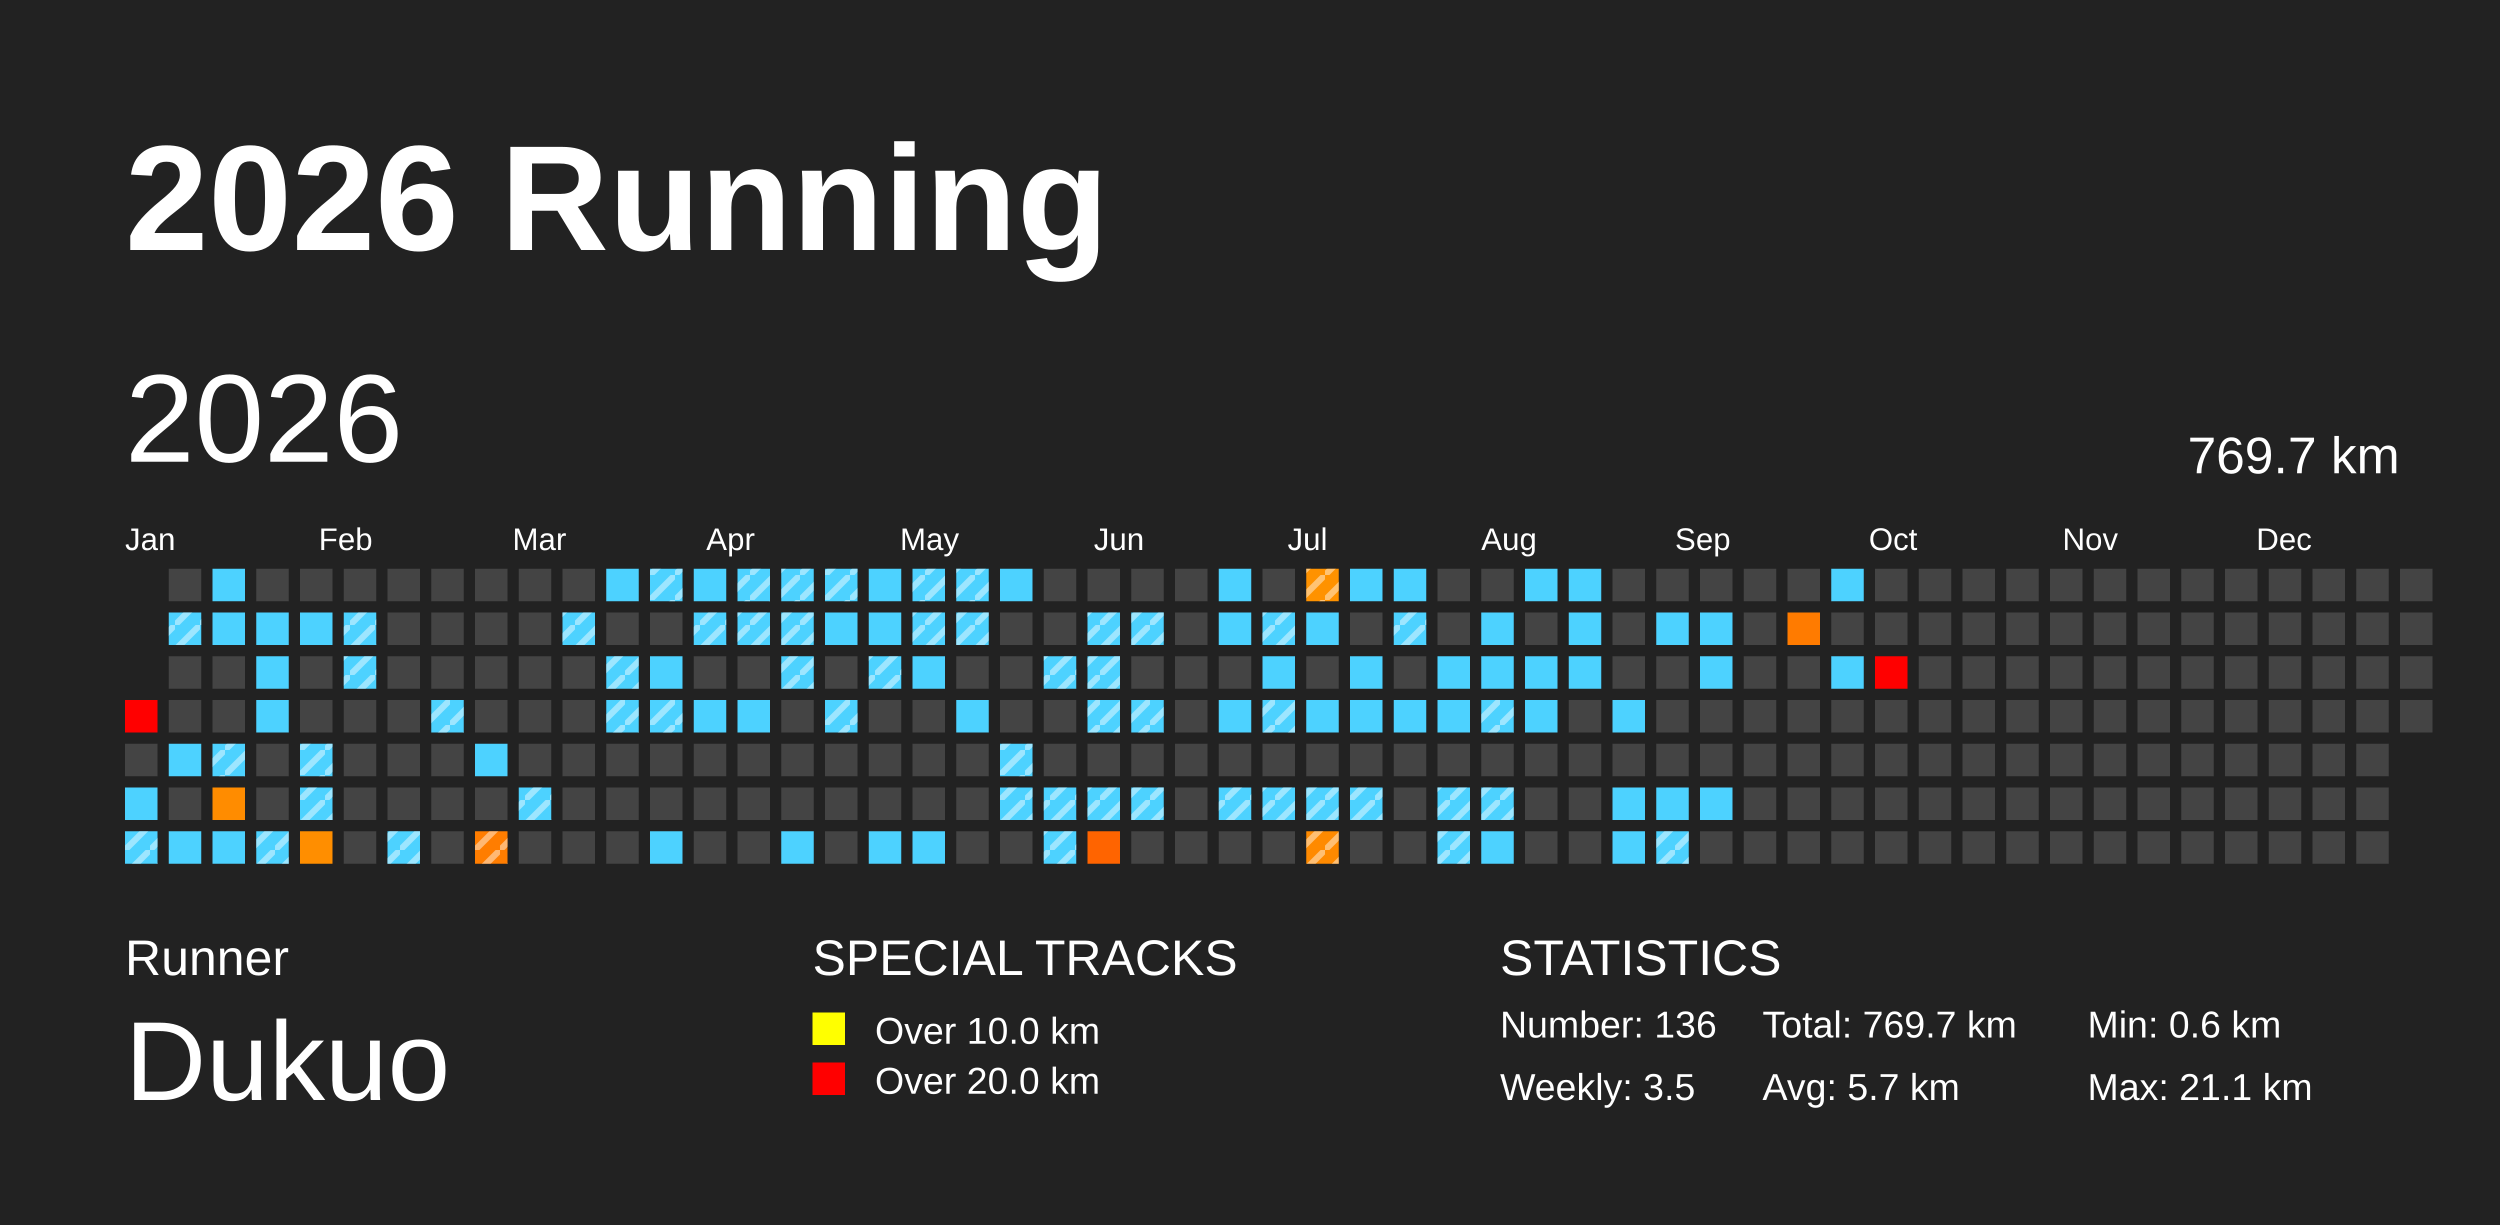
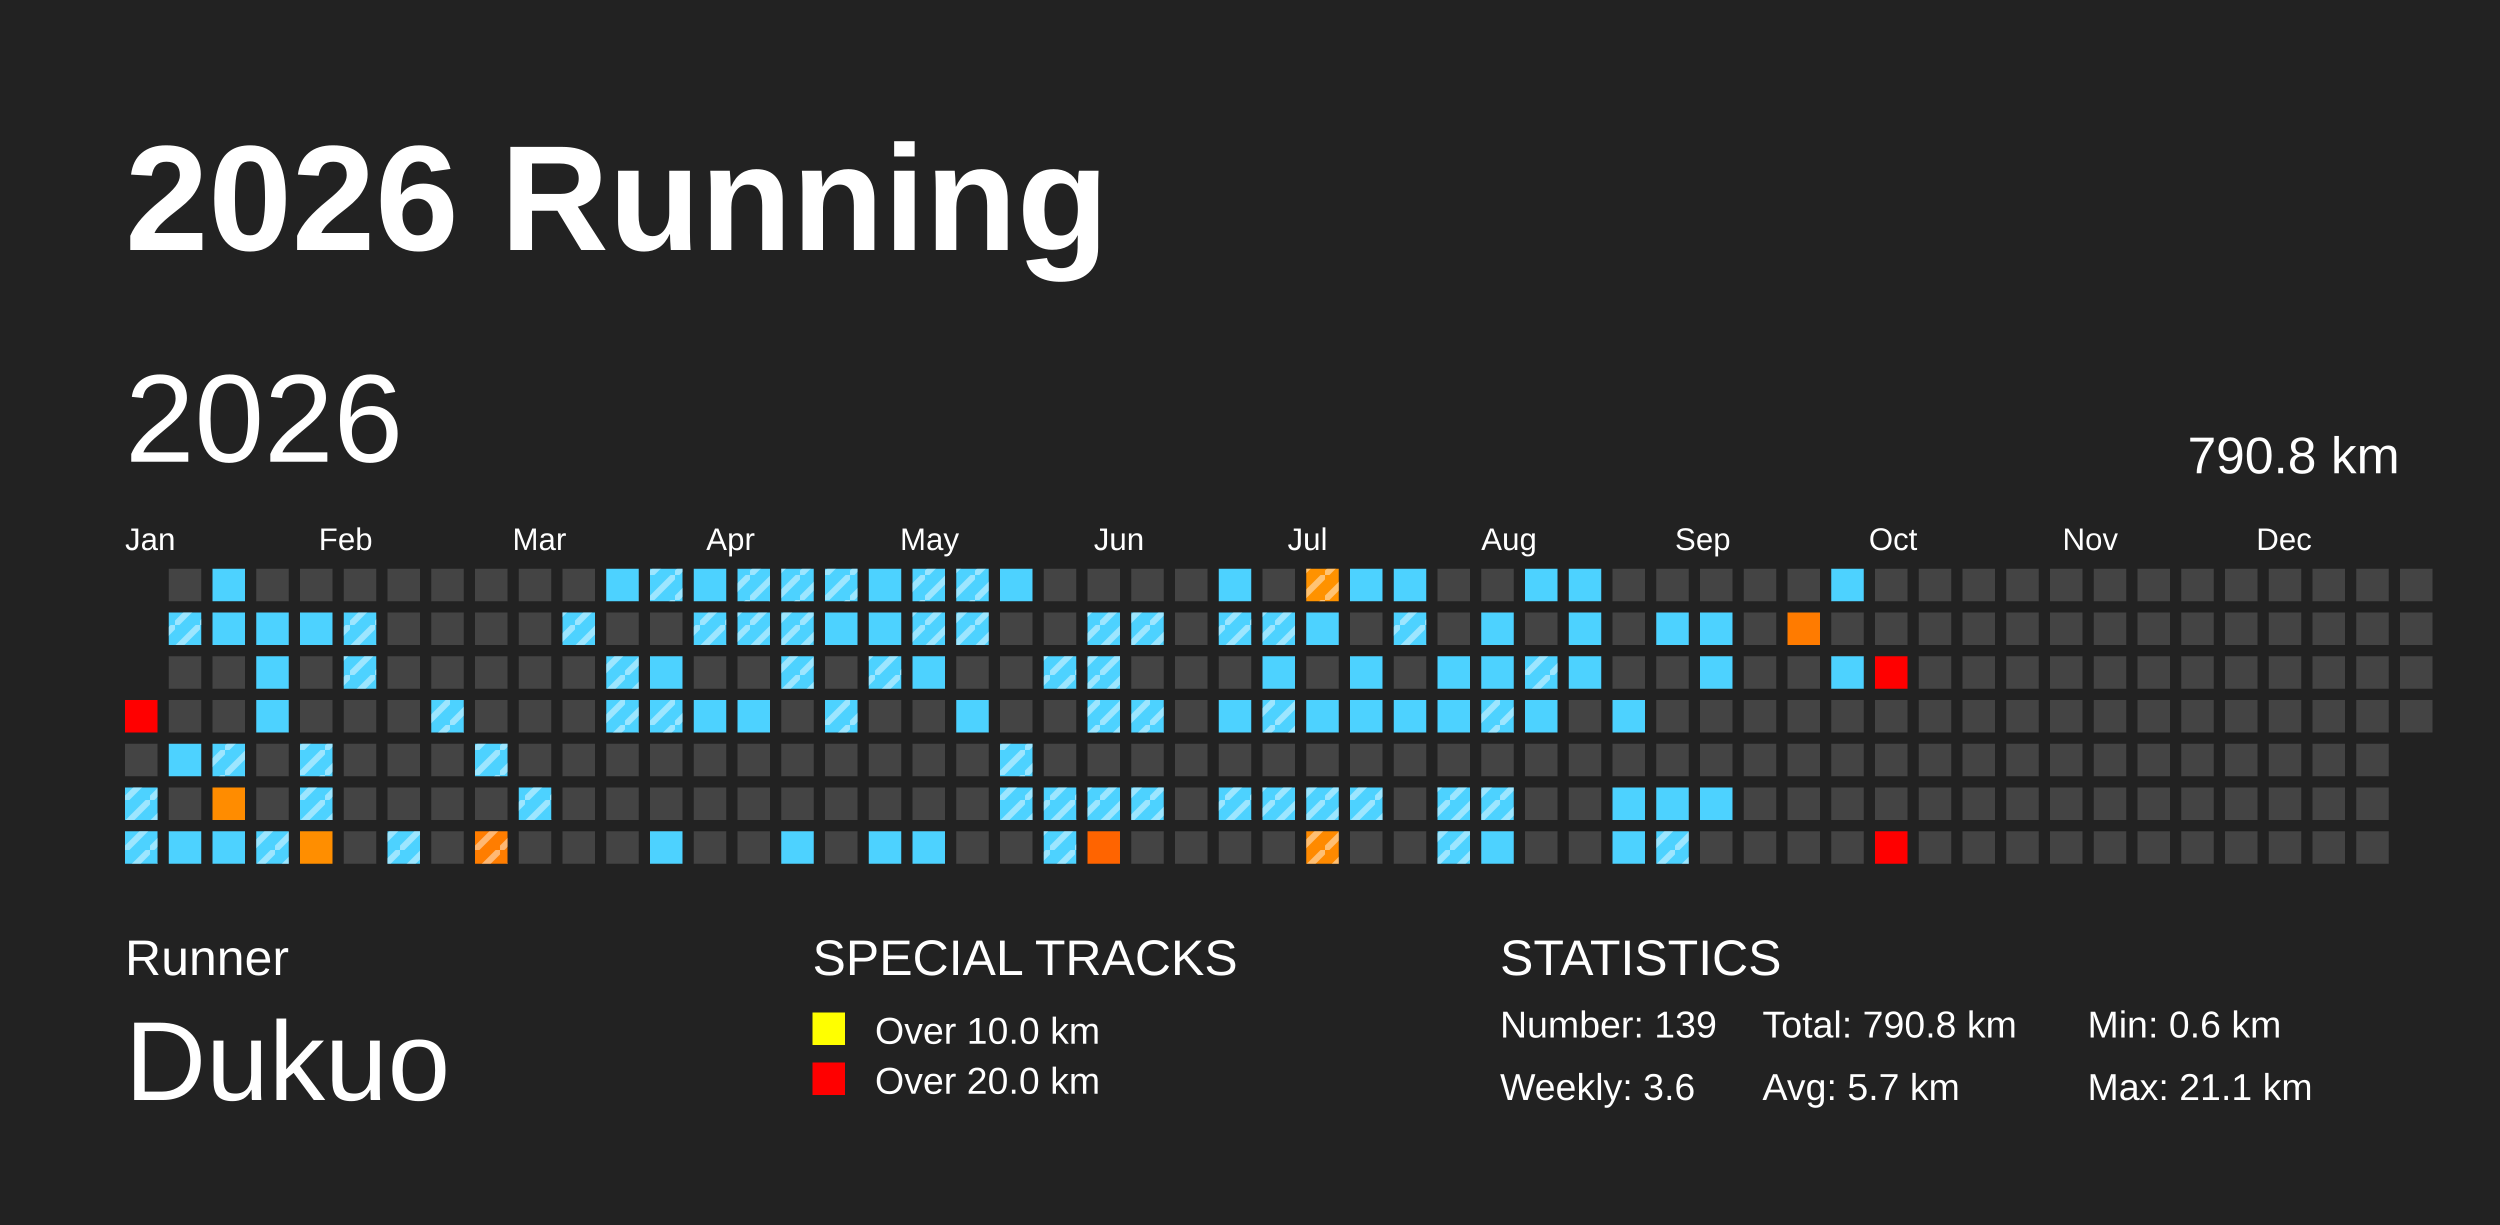
<svg xmlns="http://www.w3.org/2000/svg" baseProfile="full" height="98mm" version="1.1" viewBox="0,0,200,98" width="200mm">
  <defs>
    <pattern height="2" id="indoor-stripe" patternUnits="userSpaceOnUse" width="2">
      <line stroke="white" stroke-opacity="0.45" stroke-width="0.5" x1="0" x2="2" y1="2" y2="0" />
    </pattern>
  </defs>
  <rect fill="#222222" height="98" width="200" x="0" y="0" />
  <text fill="#FFFFFF" style="font-size:12px; font-family:Arial; font-weight:bold;" x="10" y="20">2026 Running</text>
  <text fill="#FFFFFF" style="font-size:4px; font-family:Arial" x="10" y="78">Runner</text>
  <text fill="#FFFFFF" style="font-size:9px; font-family:Arial" x="10" y="88">Dukuo</text>
  <text fill="#FFFFFF" style="font-size:4px; font-family:Arial" x="65" y="78">SPECIAL TRACKS</text>
  <rect fill="yellow" height="2.6" width="2.6" x="65" y="81" />
  <text fill="#FFFFFF" style="font-size:3px; font-family:Arial" x="70" y="83.5">Over 10.0 km</text>
  <rect fill="red" height="2.6" width="2.6" x="65" y="85" />
  <text fill="#FFFFFF" style="font-size:3px; font-family:Arial" x="70" y="87.5">Over 20.0 km</text>
  <text fill="#FFFFFF" style="font-size:4px; font-family:Arial" x="120" y="78">STATISTICS</text>
-   <text fill="#FFFFFF" style="font-size:3px; font-family:Arial" x="120" y="83">Number: 136</text>
-   <text fill="#FFFFFF" style="font-size:3px; font-family:Arial" x="120" y="88">Weekly: 3.5</text>
-   <text fill="#FFFFFF" style="font-size:3px; font-family:Arial" x="141" y="83">Total: 769.7 km</text>
+   <text fill="#FFFFFF" style="font-size:3px; font-family:Arial" x="120" y="83">Number: 139</text>
+   <text fill="#FFFFFF" style="font-size:3px; font-family:Arial" x="120" y="88">Weekly: 3.6</text>
+   <text fill="#FFFFFF" style="font-size:3px; font-family:Arial" x="141" y="83">Total: 790.8 km</text>
  <text fill="#FFFFFF" style="font-size:3px; font-family:Arial" x="141" y="88">Avg: 5.7 km</text>
  <text fill="#FFFFFF" style="font-size:3px; font-family:Arial" x="167" y="83">Min: 0.6 km</text>
  <text fill="#FFFFFF" style="font-size:3px; font-family:Arial" x="167" y="88">Max: 21.1 km</text>
  <text dominant-baseline="hanging" fill="#FFFFFF" style="font-size:10.0px; font-family:Arial;" x="10" y="30">2026</text>
-   <text dominant-baseline="hanging" fill="#FFFFFF" style="font-size:4.125px; font-family:Arial;" x="175" y="35">769.7 km</text>
+   <text dominant-baseline="hanging" fill="#FFFFFF" style="font-size:4.125px; font-family:Arial;" x="175" y="35">790.8 km</text>
  <text fill="#FFFFFF" style="font-size:2.5px; font-family:Arial" x="10.0" y="44">Jan</text>
  <text fill="#FFFFFF" style="font-size:2.5px; font-family:Arial" x="25.5" y="44">Feb</text>
  <text fill="#FFFFFF" style="font-size:2.5px; font-family:Arial" x="41.0" y="44">Mar</text>
  <text fill="#FFFFFF" style="font-size:2.5px; font-family:Arial" x="56.5" y="44">Apr</text>
  <text fill="#FFFFFF" style="font-size:2.5px; font-family:Arial" x="72.0" y="44">May</text>
  <text fill="#FFFFFF" style="font-size:2.5px; font-family:Arial" x="87.5" y="44">Jun</text>
  <text fill="#FFFFFF" style="font-size:2.5px; font-family:Arial" x="103.0" y="44">Jul</text>
  <text fill="#FFFFFF" style="font-size:2.5px; font-family:Arial" x="118.5" y="44">Aug</text>
  <text fill="#FFFFFF" style="font-size:2.5px; font-family:Arial" x="134.0" y="44">Sep</text>
  <text fill="#FFFFFF" style="font-size:2.5px; font-family:Arial" x="149.5" y="44">Oct</text>
  <text fill="#FFFFFF" style="font-size:2.5px; font-family:Arial" x="165.0" y="44">Nov</text>
  <text fill="#FFFFFF" style="font-size:2.5px; font-family:Arial" x="180.5" y="44">Dec</text>
  <rect fill="red" height="2.6" width="2.6" x="10.0" y="56.0" />
  <rect fill="#444444" height="2.6" width="2.6" x="10.0" y="59.5" />
  <rect fill="#4dd2ff" height="2.6" width="2.6" x="10.0" y="63.0" />
+   <rect fill="url(#indoor-stripe)" height="2.6" style="pointer-events: none;" width="2.6" x="10.0" y="63.0" />
  <rect fill="#4dd2ff" height="2.6" width="2.6" x="10.0" y="66.5" />
  <rect fill="url(#indoor-stripe)" height="2.6" style="pointer-events: none;" width="2.6" x="10.0" y="66.5" />
  <rect fill="#444444" height="2.6" width="2.6" x="13.5" y="45.5" />
  <rect fill="#4dd2ff" height="2.6" width="2.6" x="13.5" y="49.0" />
  <rect fill="url(#indoor-stripe)" height="2.6" style="pointer-events: none;" width="2.6" x="13.5" y="49.0" />
  <rect fill="#444444" height="2.6" width="2.6" x="13.5" y="52.5" />
  <rect fill="#444444" height="2.6" width="2.6" x="13.5" y="56.0" />
  <rect fill="#4dd2ff" height="2.6" width="2.6" x="13.5" y="59.5" />
  <rect fill="#444444" height="2.6" width="2.6" x="13.5" y="63.0" />
  <rect fill="#4dd2ff" height="2.6" width="2.6" x="13.5" y="66.5" />
  <rect fill="#4dd2ff" height="2.6" width="2.6" x="17.0" y="45.5" />
  <rect fill="#4dd2ff" height="2.6" width="2.6" x="17.0" y="49.0" />
  <rect fill="#444444" height="2.6" width="2.6" x="17.0" y="52.5" />
  <rect fill="#444444" height="2.6" width="2.6" x="17.0" y="56.0" />
  <rect fill="#4dd2ff" height="2.6" width="2.6" x="17.0" y="59.5" />
  <rect fill="url(#indoor-stripe)" height="2.6" style="pointer-events: none;" width="2.6" x="17.0" y="59.5" />
  <rect fill="#ff8c00" height="2.6" width="2.6" x="17.0" y="63.0" />
  <rect fill="#4dd2ff" height="2.6" width="2.6" x="17.0" y="66.5" />
  <rect fill="#444444" height="2.6" width="2.6" x="20.5" y="45.5" />
  <rect fill="#4dd2ff" height="2.6" width="2.6" x="20.5" y="49.0" />
  <rect fill="#4dd2ff" height="2.6" width="2.6" x="20.5" y="52.5" />
  <rect fill="#4dd2ff" height="2.6" width="2.6" x="20.5" y="56.0" />
  <rect fill="#444444" height="2.6" width="2.6" x="20.5" y="59.5" />
  <rect fill="#444444" height="2.6" width="2.6" x="20.5" y="63.0" />
  <rect fill="#4dd2ff" height="2.6" width="2.6" x="20.5" y="66.5" />
  <rect fill="url(#indoor-stripe)" height="2.6" style="pointer-events: none;" width="2.6" x="20.5" y="66.5" />
  <rect fill="#444444" height="2.6" width="2.6" x="24.0" y="45.5" />
  <rect fill="#4dd2ff" height="2.6" width="2.6" x="24.0" y="49.0" />
  <rect fill="#444444" height="2.6" width="2.6" x="24.0" y="52.5" />
  <rect fill="#444444" height="2.6" width="2.6" x="24.0" y="56.0" />
  <rect fill="#4dd2ff" height="2.6" width="2.6" x="24.0" y="59.5" />
  <rect fill="url(#indoor-stripe)" height="2.6" style="pointer-events: none;" width="2.6" x="24.0" y="59.5" />
  <rect fill="#4dd2ff" height="2.6" width="2.6" x="24.0" y="63.0" />
  <rect fill="url(#indoor-stripe)" height="2.6" style="pointer-events: none;" width="2.6" x="24.0" y="63.0" />
  <rect fill="#ff8e00" height="2.6" width="2.6" x="24.0" y="66.5" />
  <rect fill="#444444" height="2.6" width="2.6" x="27.5" y="45.5" />
  <rect fill="#4dd2ff" height="2.6" width="2.6" x="27.5" y="49.0" />
  <rect fill="url(#indoor-stripe)" height="2.6" style="pointer-events: none;" width="2.6" x="27.5" y="49.0" />
  <rect fill="#4dd2ff" height="2.6" width="2.6" x="27.5" y="52.5" />
  <rect fill="url(#indoor-stripe)" height="2.6" style="pointer-events: none;" width="2.6" x="27.5" y="52.5" />
  <rect fill="#444444" height="2.6" width="2.6" x="27.5" y="56.0" />
  <rect fill="#444444" height="2.6" width="2.6" x="27.5" y="59.5" />
  <rect fill="#444444" height="2.6" width="2.6" x="27.5" y="63.0" />
  <rect fill="#444444" height="2.6" width="2.6" x="27.5" y="66.5" />
  <rect fill="#444444" height="2.6" width="2.6" x="31.0" y="45.5" />
  <rect fill="#444444" height="2.6" width="2.6" x="31.0" y="49.0" />
  <rect fill="#444444" height="2.6" width="2.6" x="31.0" y="52.5" />
  <rect fill="#444444" height="2.6" width="2.6" x="31.0" y="56.0" />
  <rect fill="#444444" height="2.6" width="2.6" x="31.0" y="59.5" />
  <rect fill="#444444" height="2.6" width="2.6" x="31.0" y="63.0" />
  <rect fill="#4dd2ff" height="2.6" width="2.6" x="31.0" y="66.5" />
  <rect fill="url(#indoor-stripe)" height="2.6" style="pointer-events: none;" width="2.6" x="31.0" y="66.5" />
  <rect fill="#444444" height="2.6" width="2.6" x="34.5" y="45.5" />
  <rect fill="#444444" height="2.6" width="2.6" x="34.5" y="49.0" />
  <rect fill="#444444" height="2.6" width="2.6" x="34.5" y="52.5" />
  <rect fill="#4dd2ff" height="2.6" width="2.6" x="34.5" y="56.0" />
  <rect fill="url(#indoor-stripe)" height="2.6" style="pointer-events: none;" width="2.6" x="34.5" y="56.0" />
  <rect fill="#444444" height="2.6" width="2.6" x="34.5" y="59.5" />
  <rect fill="#444444" height="2.6" width="2.6" x="34.5" y="63.0" />
  <rect fill="#444444" height="2.6" width="2.6" x="34.5" y="66.5" />
  <rect fill="#444444" height="2.6" width="2.6" x="38.0" y="45.5" />
  <rect fill="#444444" height="2.6" width="2.6" x="38.0" y="49.0" />
  <rect fill="#444444" height="2.6" width="2.6" x="38.0" y="52.5" />
  <rect fill="#444444" height="2.6" width="2.6" x="38.0" y="56.0" />
  <rect fill="#4dd2ff" height="2.6" width="2.6" x="38.0" y="59.5" />
+   <rect fill="url(#indoor-stripe)" height="2.6" style="pointer-events: none;" width="2.6" x="38.0" y="59.5" />
  <rect fill="#444444" height="2.6" width="2.6" x="38.0" y="63.0" />
  <rect fill="#ff7d00" height="2.6" width="2.6" x="38.0" y="66.5" />
  <rect fill="url(#indoor-stripe)" height="2.6" style="pointer-events: none;" width="2.6" x="38.0" y="66.5" />
  <rect fill="#444444" height="2.6" width="2.6" x="41.5" y="45.5" />
  <rect fill="#444444" height="2.6" width="2.6" x="41.5" y="49.0" />
  <rect fill="#444444" height="2.6" width="2.6" x="41.5" y="52.5" />
  <rect fill="#444444" height="2.6" width="2.6" x="41.5" y="56.0" />
  <rect fill="#444444" height="2.6" width="2.6" x="41.5" y="59.5" />
  <rect fill="#4dd2ff" height="2.6" width="2.6" x="41.5" y="63.0" />
  <rect fill="url(#indoor-stripe)" height="2.6" style="pointer-events: none;" width="2.6" x="41.5" y="63.0" />
  <rect fill="#444444" height="2.6" width="2.6" x="41.5" y="66.5" />
  <rect fill="#444444" height="2.6" width="2.6" x="45.0" y="45.5" />
  <rect fill="#4dd2ff" height="2.6" width="2.6" x="45.0" y="49.0" />
  <rect fill="url(#indoor-stripe)" height="2.6" style="pointer-events: none;" width="2.6" x="45.0" y="49.0" />
  <rect fill="#444444" height="2.6" width="2.6" x="45.0" y="52.5" />
  <rect fill="#444444" height="2.6" width="2.6" x="45.0" y="56.0" />
  <rect fill="#444444" height="2.6" width="2.6" x="45.0" y="59.5" />
  <rect fill="#444444" height="2.6" width="2.6" x="45.0" y="63.0" />
  <rect fill="#444444" height="2.6" width="2.6" x="45.0" y="66.5" />
  <rect fill="#4dd2ff" height="2.6" width="2.6" x="48.5" y="45.5" />
  <rect fill="#444444" height="2.6" width="2.6" x="48.5" y="49.0" />
  <rect fill="#4dd2ff" height="2.6" width="2.6" x="48.5" y="52.5" />
  <rect fill="url(#indoor-stripe)" height="2.6" style="pointer-events: none;" width="2.6" x="48.5" y="52.5" />
  <rect fill="#4dd2ff" height="2.6" width="2.6" x="48.5" y="56.0" />
  <rect fill="url(#indoor-stripe)" height="2.6" style="pointer-events: none;" width="2.6" x="48.5" y="56.0" />
  <rect fill="#444444" height="2.6" width="2.6" x="48.5" y="59.5" />
  <rect fill="#444444" height="2.6" width="2.6" x="48.5" y="63.0" />
  <rect fill="#444444" height="2.6" width="2.6" x="48.5" y="66.5" />
  <rect fill="#4dd2ff" height="2.6" width="2.6" x="52.0" y="45.5" />
  <rect fill="url(#indoor-stripe)" height="2.6" style="pointer-events: none;" width="2.6" x="52.0" y="45.5" />
  <rect fill="#444444" height="2.6" width="2.6" x="52.0" y="49.0" />
  <rect fill="#4dd2ff" height="2.6" width="2.6" x="52.0" y="52.5" />
  <rect fill="#4dd2ff" height="2.6" width="2.6" x="52.0" y="56.0" />
  <rect fill="url(#indoor-stripe)" height="2.6" style="pointer-events: none;" width="2.6" x="52.0" y="56.0" />
  <rect fill="#444444" height="2.6" width="2.6" x="52.0" y="59.5" />
  <rect fill="#444444" height="2.6" width="2.6" x="52.0" y="63.0" />
  <rect fill="#4dd2ff" height="2.6" width="2.6" x="52.0" y="66.5" />
  <rect fill="#4dd2ff" height="2.6" width="2.6" x="55.5" y="45.5" />
  <rect fill="#4dd2ff" height="2.6" width="2.6" x="55.5" y="49.0" />
  <rect fill="url(#indoor-stripe)" height="2.6" style="pointer-events: none;" width="2.6" x="55.5" y="49.0" />
  <rect fill="#444444" height="2.6" width="2.6" x="55.5" y="52.5" />
  <rect fill="#4dd2ff" height="2.6" width="2.6" x="55.5" y="56.0" />
  <rect fill="#444444" height="2.6" width="2.6" x="55.5" y="59.5" />
  <rect fill="#444444" height="2.6" width="2.6" x="55.5" y="63.0" />
  <rect fill="#444444" height="2.6" width="2.6" x="55.5" y="66.5" />
  <rect fill="#4dd2ff" height="2.6" width="2.6" x="59.0" y="45.5" />
  <rect fill="url(#indoor-stripe)" height="2.6" style="pointer-events: none;" width="2.6" x="59.0" y="45.5" />
  <rect fill="#4dd2ff" height="2.6" width="2.6" x="59.0" y="49.0" />
  <rect fill="url(#indoor-stripe)" height="2.6" style="pointer-events: none;" width="2.6" x="59.0" y="49.0" />
  <rect fill="#444444" height="2.6" width="2.6" x="59.0" y="52.5" />
  <rect fill="#4dd2ff" height="2.6" width="2.6" x="59.0" y="56.0" />
  <rect fill="#444444" height="2.6" width="2.6" x="59.0" y="59.5" />
  <rect fill="#444444" height="2.6" width="2.6" x="59.0" y="63.0" />
  <rect fill="#444444" height="2.6" width="2.6" x="59.0" y="66.5" />
  <rect fill="#4dd2ff" height="2.6" width="2.6" x="62.5" y="45.5" />
  <rect fill="url(#indoor-stripe)" height="2.6" style="pointer-events: none;" width="2.6" x="62.5" y="45.5" />
  <rect fill="#4dd2ff" height="2.6" width="2.6" x="62.5" y="49.0" />
  <rect fill="url(#indoor-stripe)" height="2.6" style="pointer-events: none;" width="2.6" x="62.5" y="49.0" />
  <rect fill="#4dd2ff" height="2.6" width="2.6" x="62.5" y="52.5" />
  <rect fill="url(#indoor-stripe)" height="2.6" style="pointer-events: none;" width="2.6" x="62.5" y="52.5" />
  <rect fill="#444444" height="2.6" width="2.6" x="62.5" y="56.0" />
  <rect fill="#444444" height="2.6" width="2.6" x="62.5" y="59.5" />
  <rect fill="#444444" height="2.6" width="2.6" x="62.5" y="63.0" />
  <rect fill="#4dd2ff" height="2.6" width="2.6" x="62.5" y="66.5" />
  <rect fill="#4dd2ff" height="2.6" width="2.6" x="66.0" y="45.5" />
  <rect fill="url(#indoor-stripe)" height="2.6" style="pointer-events: none;" width="2.6" x="66.0" y="45.5" />
  <rect fill="#4dd2ff" height="2.6" width="2.6" x="66.0" y="49.0" />
  <rect fill="#444444" height="2.6" width="2.6" x="66.0" y="52.5" />
  <rect fill="#4dd2ff" height="2.6" width="2.6" x="66.0" y="56.0" />
  <rect fill="url(#indoor-stripe)" height="2.6" style="pointer-events: none;" width="2.6" x="66.0" y="56.0" />
  <rect fill="#444444" height="2.6" width="2.6" x="66.0" y="59.5" />
  <rect fill="#444444" height="2.6" width="2.6" x="66.0" y="63.0" />
  <rect fill="#444444" height="2.6" width="2.6" x="66.0" y="66.5" />
  <rect fill="#4dd2ff" height="2.6" width="2.6" x="69.5" y="45.5" />
  <rect fill="#4dd2ff" height="2.6" width="2.6" x="69.5" y="49.0" />
  <rect fill="#4dd2ff" height="2.6" width="2.6" x="69.5" y="52.5" />
  <rect fill="url(#indoor-stripe)" height="2.6" style="pointer-events: none;" width="2.6" x="69.5" y="52.5" />
  <rect fill="#444444" height="2.6" width="2.6" x="69.5" y="56.0" />
  <rect fill="#444444" height="2.6" width="2.6" x="69.5" y="59.5" />
  <rect fill="#444444" height="2.6" width="2.6" x="69.5" y="63.0" />
  <rect fill="#4dd2ff" height="2.6" width="2.6" x="69.5" y="66.5" />
  <rect fill="#4dd2ff" height="2.6" width="2.6" x="73.0" y="45.5" />
  <rect fill="url(#indoor-stripe)" height="2.6" style="pointer-events: none;" width="2.6" x="73.0" y="45.5" />
  <rect fill="#4dd2ff" height="2.6" width="2.6" x="73.0" y="49.0" />
  <rect fill="url(#indoor-stripe)" height="2.6" style="pointer-events: none;" width="2.6" x="73.0" y="49.0" />
  <rect fill="#4dd2ff" height="2.6" width="2.6" x="73.0" y="52.5" />
  <rect fill="#444444" height="2.6" width="2.6" x="73.0" y="56.0" />
  <rect fill="#444444" height="2.6" width="2.6" x="73.0" y="59.5" />
  <rect fill="#444444" height="2.6" width="2.6" x="73.0" y="63.0" />
  <rect fill="#4dd2ff" height="2.6" width="2.6" x="73.0" y="66.5" />
  <rect fill="#4dd2ff" height="2.6" width="2.6" x="76.5" y="45.5" />
  <rect fill="url(#indoor-stripe)" height="2.6" style="pointer-events: none;" width="2.6" x="76.5" y="45.5" />
  <rect fill="#4dd2ff" height="2.6" width="2.6" x="76.5" y="49.0" />
  <rect fill="url(#indoor-stripe)" height="2.6" style="pointer-events: none;" width="2.6" x="76.5" y="49.0" />
  <rect fill="#444444" height="2.6" width="2.6" x="76.5" y="52.5" />
  <rect fill="#4dd2ff" height="2.6" width="2.6" x="76.5" y="56.0" />
  <rect fill="#444444" height="2.6" width="2.6" x="76.5" y="59.5" />
  <rect fill="#444444" height="2.6" width="2.6" x="76.5" y="63.0" />
  <rect fill="#444444" height="2.6" width="2.6" x="76.5" y="66.5" />
  <rect fill="#4dd2ff" height="2.6" width="2.6" x="80.0" y="45.5" />
  <rect fill="#444444" height="2.6" width="2.6" x="80.0" y="49.0" />
  <rect fill="#444444" height="2.6" width="2.6" x="80.0" y="52.5" />
  <rect fill="#444444" height="2.6" width="2.6" x="80.0" y="56.0" />
  <rect fill="#4dd2ff" height="2.6" width="2.6" x="80.0" y="59.5" />
  <rect fill="url(#indoor-stripe)" height="2.6" style="pointer-events: none;" width="2.6" x="80.0" y="59.5" />
  <rect fill="#4dd2ff" height="2.6" width="2.6" x="80.0" y="63.0" />
  <rect fill="url(#indoor-stripe)" height="2.6" style="pointer-events: none;" width="2.6" x="80.0" y="63.0" />
  <rect fill="#444444" height="2.6" width="2.6" x="80.0" y="66.5" />
  <rect fill="#444444" height="2.6" width="2.6" x="83.5" y="45.5" />
  <rect fill="#444444" height="2.6" width="2.6" x="83.5" y="49.0" />
  <rect fill="#4dd2ff" height="2.6" width="2.6" x="83.5" y="52.5" />
  <rect fill="url(#indoor-stripe)" height="2.6" style="pointer-events: none;" width="2.6" x="83.5" y="52.5" />
  <rect fill="#444444" height="2.6" width="2.6" x="83.5" y="56.0" />
  <rect fill="#444444" height="2.6" width="2.6" x="83.5" y="59.5" />
  <rect fill="#4dd2ff" height="2.6" width="2.6" x="83.5" y="63.0" />
  <rect fill="url(#indoor-stripe)" height="2.6" style="pointer-events: none;" width="2.6" x="83.5" y="63.0" />
  <rect fill="#4dd2ff" height="2.6" width="2.6" x="83.5" y="66.5" />
  <rect fill="url(#indoor-stripe)" height="2.6" style="pointer-events: none;" width="2.6" x="83.5" y="66.5" />
  <rect fill="#444444" height="2.6" width="2.6" x="87.0" y="45.5" />
  <rect fill="#4dd2ff" height="2.6" width="2.6" x="87.0" y="49.0" />
  <rect fill="url(#indoor-stripe)" height="2.6" style="pointer-events: none;" width="2.6" x="87.0" y="49.0" />
  <rect fill="#4dd2ff" height="2.6" width="2.6" x="87.0" y="52.5" />
  <rect fill="url(#indoor-stripe)" height="2.6" style="pointer-events: none;" width="2.6" x="87.0" y="52.5" />
  <rect fill="#4dd2ff" height="2.6" width="2.6" x="87.0" y="56.0" />
  <rect fill="url(#indoor-stripe)" height="2.6" style="pointer-events: none;" width="2.6" x="87.0" y="56.0" />
  <rect fill="#444444" height="2.6" width="2.6" x="87.0" y="59.5" />
  <rect fill="#4dd2ff" height="2.6" width="2.6" x="87.0" y="63.0" />
  <rect fill="url(#indoor-stripe)" height="2.6" style="pointer-events: none;" width="2.6" x="87.0" y="63.0" />
  <rect fill="#ff6400" height="2.6" width="2.6" x="87.0" y="66.5" />
  <rect fill="#444444" height="2.6" width="2.6" x="90.5" y="45.5" />
  <rect fill="#4dd2ff" height="2.6" width="2.6" x="90.5" y="49.0" />
  <rect fill="url(#indoor-stripe)" height="2.6" style="pointer-events: none;" width="2.6" x="90.5" y="49.0" />
  <rect fill="#444444" height="2.6" width="2.6" x="90.5" y="52.5" />
  <rect fill="#4dd2ff" height="2.6" width="2.6" x="90.5" y="56.0" />
  <rect fill="url(#indoor-stripe)" height="2.6" style="pointer-events: none;" width="2.6" x="90.5" y="56.0" />
  <rect fill="#444444" height="2.6" width="2.6" x="90.5" y="59.5" />
  <rect fill="#4dd2ff" height="2.6" width="2.6" x="90.5" y="63.0" />
  <rect fill="url(#indoor-stripe)" height="2.6" style="pointer-events: none;" width="2.6" x="90.5" y="63.0" />
  <rect fill="#444444" height="2.6" width="2.6" x="90.5" y="66.5" />
  <rect fill="#444444" height="2.6" width="2.6" x="94.0" y="45.5" />
  <rect fill="#444444" height="2.6" width="2.6" x="94.0" y="49.0" />
  <rect fill="#444444" height="2.6" width="2.6" x="94.0" y="52.5" />
  <rect fill="#444444" height="2.6" width="2.6" x="94.0" y="56.0" />
  <rect fill="#444444" height="2.6" width="2.6" x="94.0" y="59.5" />
  <rect fill="#444444" height="2.6" width="2.6" x="94.0" y="63.0" />
  <rect fill="#444444" height="2.6" width="2.6" x="94.0" y="66.5" />
  <rect fill="#4dd2ff" height="2.6" width="2.6" x="97.5" y="45.5" />
  <rect fill="#4dd2ff" height="2.6" width="2.6" x="97.5" y="49.0" />
+   <rect fill="url(#indoor-stripe)" height="2.6" style="pointer-events: none;" width="2.6" x="97.5" y="49.0" />
  <rect fill="#444444" height="2.6" width="2.6" x="97.5" y="52.5" />
  <rect fill="#4dd2ff" height="2.6" width="2.6" x="97.5" y="56.0" />
  <rect fill="#444444" height="2.6" width="2.6" x="97.5" y="59.5" />
  <rect fill="#4dd2ff" height="2.6" width="2.6" x="97.5" y="63.0" />
  <rect fill="url(#indoor-stripe)" height="2.6" style="pointer-events: none;" width="2.6" x="97.5" y="63.0" />
  <rect fill="#444444" height="2.6" width="2.6" x="97.5" y="66.5" />
  <rect fill="#444444" height="2.6" width="2.6" x="101.0" y="45.5" />
  <rect fill="#4dd2ff" height="2.6" width="2.6" x="101.0" y="49.0" />
  <rect fill="url(#indoor-stripe)" height="2.6" style="pointer-events: none;" width="2.6" x="101.0" y="49.0" />
  <rect fill="#4dd2ff" height="2.6" width="2.6" x="101.0" y="52.5" />
  <rect fill="#4dd2ff" height="2.6" width="2.6" x="101.0" y="56.0" />
  <rect fill="url(#indoor-stripe)" height="2.6" style="pointer-events: none;" width="2.6" x="101.0" y="56.0" />
  <rect fill="#444444" height="2.6" width="2.6" x="101.0" y="59.5" />
  <rect fill="#4dd2ff" height="2.6" width="2.6" x="101.0" y="63.0" />
  <rect fill="url(#indoor-stripe)" height="2.6" style="pointer-events: none;" width="2.6" x="101.0" y="63.0" />
  <rect fill="#444444" height="2.6" width="2.6" x="101.0" y="66.5" />
  <rect fill="#ff9200" height="2.6" width="2.6" x="104.5" y="45.5" />
  <rect fill="url(#indoor-stripe)" height="2.6" style="pointer-events: none;" width="2.6" x="104.5" y="45.5" />
  <rect fill="#4dd2ff" height="2.6" width="2.6" x="104.5" y="49.0" />
  <rect fill="#444444" height="2.6" width="2.6" x="104.5" y="52.5" />
  <rect fill="#4dd2ff" height="2.6" width="2.6" x="104.5" y="56.0" />
  <rect fill="#444444" height="2.6" width="2.6" x="104.5" y="59.5" />
  <rect fill="#4dd2ff" height="2.6" width="2.6" x="104.5" y="63.0" />
  <rect fill="url(#indoor-stripe)" height="2.6" style="pointer-events: none;" width="2.6" x="104.5" y="63.0" />
  <rect fill="#ff8a00" height="2.6" width="2.6" x="104.5" y="66.5" />
  <rect fill="url(#indoor-stripe)" height="2.6" style="pointer-events: none;" width="2.6" x="104.5" y="66.5" />
  <rect fill="#4dd2ff" height="2.6" width="2.6" x="108.0" y="45.5" />
  <rect fill="#444444" height="2.6" width="2.6" x="108.0" y="49.0" />
  <rect fill="#4dd2ff" height="2.6" width="2.6" x="108.0" y="52.5" />
  <rect fill="#4dd2ff" height="2.6" width="2.6" x="108.0" y="56.0" />
  <rect fill="#444444" height="2.6" width="2.6" x="108.0" y="59.5" />
  <rect fill="#4dd2ff" height="2.6" width="2.6" x="108.0" y="63.0" />
  <rect fill="url(#indoor-stripe)" height="2.6" style="pointer-events: none;" width="2.6" x="108.0" y="63.0" />
  <rect fill="#444444" height="2.6" width="2.6" x="108.0" y="66.5" />
  <rect fill="#4dd2ff" height="2.6" width="2.6" x="111.5" y="45.5" />
  <rect fill="#4dd2ff" height="2.6" width="2.6" x="111.5" y="49.0" />
  <rect fill="url(#indoor-stripe)" height="2.6" style="pointer-events: none;" width="2.6" x="111.5" y="49.0" />
  <rect fill="#444444" height="2.6" width="2.6" x="111.5" y="52.5" />
  <rect fill="#4dd2ff" height="2.6" width="2.6" x="111.5" y="56.0" />
  <rect fill="#444444" height="2.6" width="2.6" x="111.5" y="59.5" />
  <rect fill="#444444" height="2.6" width="2.6" x="111.5" y="63.0" />
  <rect fill="#444444" height="2.6" width="2.6" x="111.5" y="66.5" />
  <rect fill="#444444" height="2.6" width="2.6" x="115.0" y="45.5" />
  <rect fill="#444444" height="2.6" width="2.6" x="115.0" y="49.0" />
  <rect fill="#4dd2ff" height="2.6" width="2.6" x="115.0" y="52.5" />
  <rect fill="#4dd2ff" height="2.6" width="2.6" x="115.0" y="56.0" />
  <rect fill="#444444" height="2.6" width="2.6" x="115.0" y="59.5" />
  <rect fill="#4dd2ff" height="2.6" width="2.6" x="115.0" y="63.0" />
  <rect fill="url(#indoor-stripe)" height="2.6" style="pointer-events: none;" width="2.6" x="115.0" y="63.0" />
  <rect fill="#4dd2ff" height="2.6" width="2.6" x="115.0" y="66.5" />
  <rect fill="url(#indoor-stripe)" height="2.6" style="pointer-events: none;" width="2.6" x="115.0" y="66.5" />
  <rect fill="#444444" height="2.6" width="2.6" x="118.5" y="45.5" />
  <rect fill="#4dd2ff" height="2.6" width="2.6" x="118.5" y="49.0" />
  <rect fill="#4dd2ff" height="2.6" width="2.6" x="118.5" y="52.5" />
  <rect fill="#4dd2ff" height="2.6" width="2.6" x="118.5" y="56.0" />
  <rect fill="url(#indoor-stripe)" height="2.6" style="pointer-events: none;" width="2.6" x="118.5" y="56.0" />
  <rect fill="#444444" height="2.6" width="2.6" x="118.5" y="59.5" />
  <rect fill="#4dd2ff" height="2.6" width="2.6" x="118.5" y="63.0" />
  <rect fill="url(#indoor-stripe)" height="2.6" style="pointer-events: none;" width="2.6" x="118.5" y="63.0" />
  <rect fill="#4dd2ff" height="2.6" width="2.6" x="118.5" y="66.5" />
  <rect fill="#4dd2ff" height="2.6" width="2.6" x="122.0" y="45.5" />
  <rect fill="#444444" height="2.6" width="2.6" x="122.0" y="49.0" />
  <rect fill="#4dd2ff" height="2.6" width="2.6" x="122.0" y="52.5" />
+   <rect fill="url(#indoor-stripe)" height="2.6" style="pointer-events: none;" width="2.6" x="122.0" y="52.5" />
  <rect fill="#4dd2ff" height="2.6" width="2.6" x="122.0" y="56.0" />
  <rect fill="#444444" height="2.6" width="2.6" x="122.0" y="59.5" />
  <rect fill="#444444" height="2.6" width="2.6" x="122.0" y="63.0" />
  <rect fill="#444444" height="2.6" width="2.6" x="122.0" y="66.5" />
  <rect fill="#4dd2ff" height="2.6" width="2.6" x="125.5" y="45.5" />
  <rect fill="#4dd2ff" height="2.6" width="2.6" x="125.5" y="49.0" />
  <rect fill="#4dd2ff" height="2.6" width="2.6" x="125.5" y="52.5" />
  <rect fill="#444444" height="2.6" width="2.6" x="125.5" y="56.0" />
  <rect fill="#444444" height="2.6" width="2.6" x="125.5" y="59.5" />
  <rect fill="#444444" height="2.6" width="2.6" x="125.5" y="63.0" />
  <rect fill="#444444" height="2.6" width="2.6" x="125.5" y="66.5" />
  <rect fill="#444444" height="2.6" width="2.6" x="129.0" y="45.5" />
  <rect fill="#444444" height="2.6" width="2.6" x="129.0" y="49.0" />
  <rect fill="#444444" height="2.6" width="2.6" x="129.0" y="52.5" />
  <rect fill="#4dd2ff" height="2.6" width="2.6" x="129.0" y="56.0" />
  <rect fill="#444444" height="2.6" width="2.6" x="129.0" y="59.5" />
  <rect fill="#4dd2ff" height="2.6" width="2.6" x="129.0" y="63.0" />
  <rect fill="#4dd2ff" height="2.6" width="2.6" x="129.0" y="66.5" />
  <rect fill="#444444" height="2.6" width="2.6" x="132.5" y="45.5" />
  <rect fill="#4dd2ff" height="2.6" width="2.6" x="132.5" y="49.0" />
  <rect fill="#444444" height="2.6" width="2.6" x="132.5" y="52.5" />
  <rect fill="#444444" height="2.6" width="2.6" x="132.5" y="56.0" />
  <rect fill="#444444" height="2.6" width="2.6" x="132.5" y="59.5" />
  <rect fill="#4dd2ff" height="2.6" width="2.6" x="132.5" y="63.0" />
  <rect fill="#4dd2ff" height="2.6" width="2.6" x="132.5" y="66.5" />
  <rect fill="url(#indoor-stripe)" height="2.6" style="pointer-events: none;" width="2.6" x="132.5" y="66.5" />
  <rect fill="#444444" height="2.6" width="2.6" x="136.0" y="45.5" />
  <rect fill="#4dd2ff" height="2.6" width="2.6" x="136.0" y="49.0" />
  <rect fill="#4dd2ff" height="2.6" width="2.6" x="136.0" y="52.5" />
  <rect fill="#444444" height="2.6" width="2.6" x="136.0" y="56.0" />
  <rect fill="#444444" height="2.6" width="2.6" x="136.0" y="59.5" />
  <rect fill="#4dd2ff" height="2.6" width="2.6" x="136.0" y="63.0" />
  <rect fill="#444444" height="2.6" width="2.6" x="136.0" y="66.5" />
  <rect fill="#444444" height="2.6" width="2.6" x="139.5" y="45.5" />
  <rect fill="#444444" height="2.6" width="2.6" x="139.5" y="49.0" />
  <rect fill="#444444" height="2.6" width="2.6" x="139.5" y="52.5" />
  <rect fill="#444444" height="2.6" width="2.6" x="139.5" y="56.0" />
  <rect fill="#444444" height="2.6" width="2.6" x="139.5" y="59.5" />
  <rect fill="#444444" height="2.6" width="2.6" x="139.5" y="63.0" />
  <rect fill="#444444" height="2.6" width="2.6" x="139.5" y="66.5" />
  <rect fill="#444444" height="2.6" width="2.6" x="143.0" y="45.5" />
  <rect fill="#ff7b00" height="2.6" width="2.6" x="143.0" y="49.0" />
  <rect fill="#444444" height="2.6" width="2.6" x="143.0" y="52.5" />
  <rect fill="#444444" height="2.6" width="2.6" x="143.0" y="56.0" />
  <rect fill="#444444" height="2.6" width="2.6" x="143.0" y="59.5" />
  <rect fill="#444444" height="2.6" width="2.6" x="143.0" y="63.0" />
  <rect fill="#444444" height="2.6" width="2.6" x="143.0" y="66.5" />
  <rect fill="#4dd2ff" height="2.6" width="2.6" x="146.5" y="45.5" />
  <rect fill="#444444" height="2.6" width="2.6" x="146.5" y="49.0" />
  <rect fill="#4dd2ff" height="2.6" width="2.6" x="146.5" y="52.5" />
  <rect fill="#444444" height="2.6" width="2.6" x="146.5" y="56.0" />
  <rect fill="#444444" height="2.6" width="2.6" x="146.5" y="59.5" />
  <rect fill="#444444" height="2.6" width="2.6" x="146.5" y="63.0" />
  <rect fill="#444444" height="2.6" width="2.6" x="146.5" y="66.5" />
  <rect fill="#444444" height="2.6" width="2.6" x="150.0" y="45.5" />
  <rect fill="#444444" height="2.6" width="2.6" x="150.0" y="49.0" />
  <rect fill="red" height="2.6" width="2.6" x="150.0" y="52.5" />
  <rect fill="#444444" height="2.6" width="2.6" x="150.0" y="56.0" />
  <rect fill="#444444" height="2.6" width="2.6" x="150.0" y="59.5" />
  <rect fill="#444444" height="2.6" width="2.6" x="150.0" y="63.0" />
-   <rect fill="#444444" height="2.6" width="2.6" x="150.0" y="66.5" />
+   <rect fill="red" height="2.6" width="2.6" x="150.0" y="66.5" />
  <rect fill="#444444" height="2.6" width="2.6" x="153.5" y="45.5" />
  <rect fill="#444444" height="2.6" width="2.6" x="153.5" y="49.0" />
  <rect fill="#444444" height="2.6" width="2.6" x="153.5" y="52.5" />
  <rect fill="#444444" height="2.6" width="2.6" x="153.5" y="56.0" />
  <rect fill="#444444" height="2.6" width="2.6" x="153.5" y="59.5" />
  <rect fill="#444444" height="2.6" width="2.6" x="153.5" y="63.0" />
  <rect fill="#444444" height="2.6" width="2.6" x="153.5" y="66.5" />
  <rect fill="#444444" height="2.6" width="2.6" x="157.0" y="45.5" />
  <rect fill="#444444" height="2.6" width="2.6" x="157.0" y="49.0" />
  <rect fill="#444444" height="2.6" width="2.6" x="157.0" y="52.5" />
  <rect fill="#444444" height="2.6" width="2.6" x="157.0" y="56.0" />
  <rect fill="#444444" height="2.6" width="2.6" x="157.0" y="59.5" />
  <rect fill="#444444" height="2.6" width="2.6" x="157.0" y="63.0" />
  <rect fill="#444444" height="2.6" width="2.6" x="157.0" y="66.5" />
  <rect fill="#444444" height="2.6" width="2.6" x="160.5" y="45.5" />
  <rect fill="#444444" height="2.6" width="2.6" x="160.5" y="49.0" />
  <rect fill="#444444" height="2.6" width="2.6" x="160.5" y="52.5" />
  <rect fill="#444444" height="2.6" width="2.6" x="160.5" y="56.0" />
  <rect fill="#444444" height="2.6" width="2.6" x="160.5" y="59.5" />
  <rect fill="#444444" height="2.6" width="2.6" x="160.5" y="63.0" />
  <rect fill="#444444" height="2.6" width="2.6" x="160.5" y="66.5" />
  <rect fill="#444444" height="2.6" width="2.6" x="164.0" y="45.5" />
  <rect fill="#444444" height="2.6" width="2.6" x="164.0" y="49.0" />
  <rect fill="#444444" height="2.6" width="2.6" x="164.0" y="52.5" />
  <rect fill="#444444" height="2.6" width="2.6" x="164.0" y="56.0" />
  <rect fill="#444444" height="2.6" width="2.6" x="164.0" y="59.5" />
  <rect fill="#444444" height="2.6" width="2.6" x="164.0" y="63.0" />
  <rect fill="#444444" height="2.6" width="2.6" x="164.0" y="66.5" />
  <rect fill="#444444" height="2.6" width="2.6" x="167.5" y="45.5" />
  <rect fill="#444444" height="2.6" width="2.6" x="167.5" y="49.0" />
  <rect fill="#444444" height="2.6" width="2.6" x="167.5" y="52.5" />
  <rect fill="#444444" height="2.6" width="2.6" x="167.5" y="56.0" />
  <rect fill="#444444" height="2.6" width="2.6" x="167.5" y="59.5" />
  <rect fill="#444444" height="2.6" width="2.6" x="167.5" y="63.0" />
  <rect fill="#444444" height="2.6" width="2.6" x="167.5" y="66.5" />
  <rect fill="#444444" height="2.6" width="2.6" x="171.0" y="45.5" />
  <rect fill="#444444" height="2.6" width="2.6" x="171.0" y="49.0" />
  <rect fill="#444444" height="2.6" width="2.6" x="171.0" y="52.5" />
  <rect fill="#444444" height="2.6" width="2.6" x="171.0" y="56.0" />
  <rect fill="#444444" height="2.6" width="2.6" x="171.0" y="59.5" />
  <rect fill="#444444" height="2.6" width="2.6" x="171.0" y="63.0" />
  <rect fill="#444444" height="2.6" width="2.6" x="171.0" y="66.5" />
  <rect fill="#444444" height="2.6" width="2.6" x="174.5" y="45.5" />
  <rect fill="#444444" height="2.6" width="2.6" x="174.5" y="49.0" />
  <rect fill="#444444" height="2.6" width="2.6" x="174.5" y="52.5" />
  <rect fill="#444444" height="2.6" width="2.6" x="174.5" y="56.0" />
  <rect fill="#444444" height="2.6" width="2.6" x="174.5" y="59.5" />
  <rect fill="#444444" height="2.6" width="2.6" x="174.5" y="63.0" />
  <rect fill="#444444" height="2.6" width="2.6" x="174.5" y="66.5" />
  <rect fill="#444444" height="2.6" width="2.6" x="178.0" y="45.5" />
  <rect fill="#444444" height="2.6" width="2.6" x="178.0" y="49.0" />
  <rect fill="#444444" height="2.6" width="2.6" x="178.0" y="52.5" />
  <rect fill="#444444" height="2.6" width="2.6" x="178.0" y="56.0" />
  <rect fill="#444444" height="2.6" width="2.6" x="178.0" y="59.5" />
  <rect fill="#444444" height="2.6" width="2.6" x="178.0" y="63.0" />
  <rect fill="#444444" height="2.6" width="2.6" x="178.0" y="66.5" />
  <rect fill="#444444" height="2.6" width="2.6" x="181.5" y="45.5" />
  <rect fill="#444444" height="2.6" width="2.6" x="181.5" y="49.0" />
  <rect fill="#444444" height="2.6" width="2.6" x="181.5" y="52.5" />
  <rect fill="#444444" height="2.6" width="2.6" x="181.5" y="56.0" />
  <rect fill="#444444" height="2.6" width="2.6" x="181.5" y="59.5" />
  <rect fill="#444444" height="2.6" width="2.6" x="181.5" y="63.0" />
  <rect fill="#444444" height="2.6" width="2.6" x="181.5" y="66.5" />
  <rect fill="#444444" height="2.6" width="2.6" x="185.0" y="45.5" />
  <rect fill="#444444" height="2.6" width="2.6" x="185.0" y="49.0" />
  <rect fill="#444444" height="2.6" width="2.6" x="185.0" y="52.5" />
  <rect fill="#444444" height="2.6" width="2.6" x="185.0" y="56.0" />
  <rect fill="#444444" height="2.6" width="2.6" x="185.0" y="59.5" />
  <rect fill="#444444" height="2.6" width="2.6" x="185.0" y="63.0" />
  <rect fill="#444444" height="2.6" width="2.6" x="185.0" y="66.5" />
  <rect fill="#444444" height="2.6" width="2.6" x="188.5" y="45.5" />
  <rect fill="#444444" height="2.6" width="2.6" x="188.5" y="49.0" />
  <rect fill="#444444" height="2.6" width="2.6" x="188.5" y="52.5" />
  <rect fill="#444444" height="2.6" width="2.6" x="188.5" y="56.0" />
  <rect fill="#444444" height="2.6" width="2.6" x="188.5" y="59.5" />
  <rect fill="#444444" height="2.6" width="2.6" x="188.5" y="63.0" />
  <rect fill="#444444" height="2.6" width="2.6" x="188.5" y="66.5" />
  <rect fill="#444444" height="2.6" width="2.6" x="192.0" y="45.5" />
  <rect fill="#444444" height="2.6" width="2.6" x="192.0" y="49.0" />
  <rect fill="#444444" height="2.6" width="2.6" x="192.0" y="52.5" />
  <rect fill="#444444" height="2.6" width="2.6" x="192.0" y="56.0" />
</svg>
